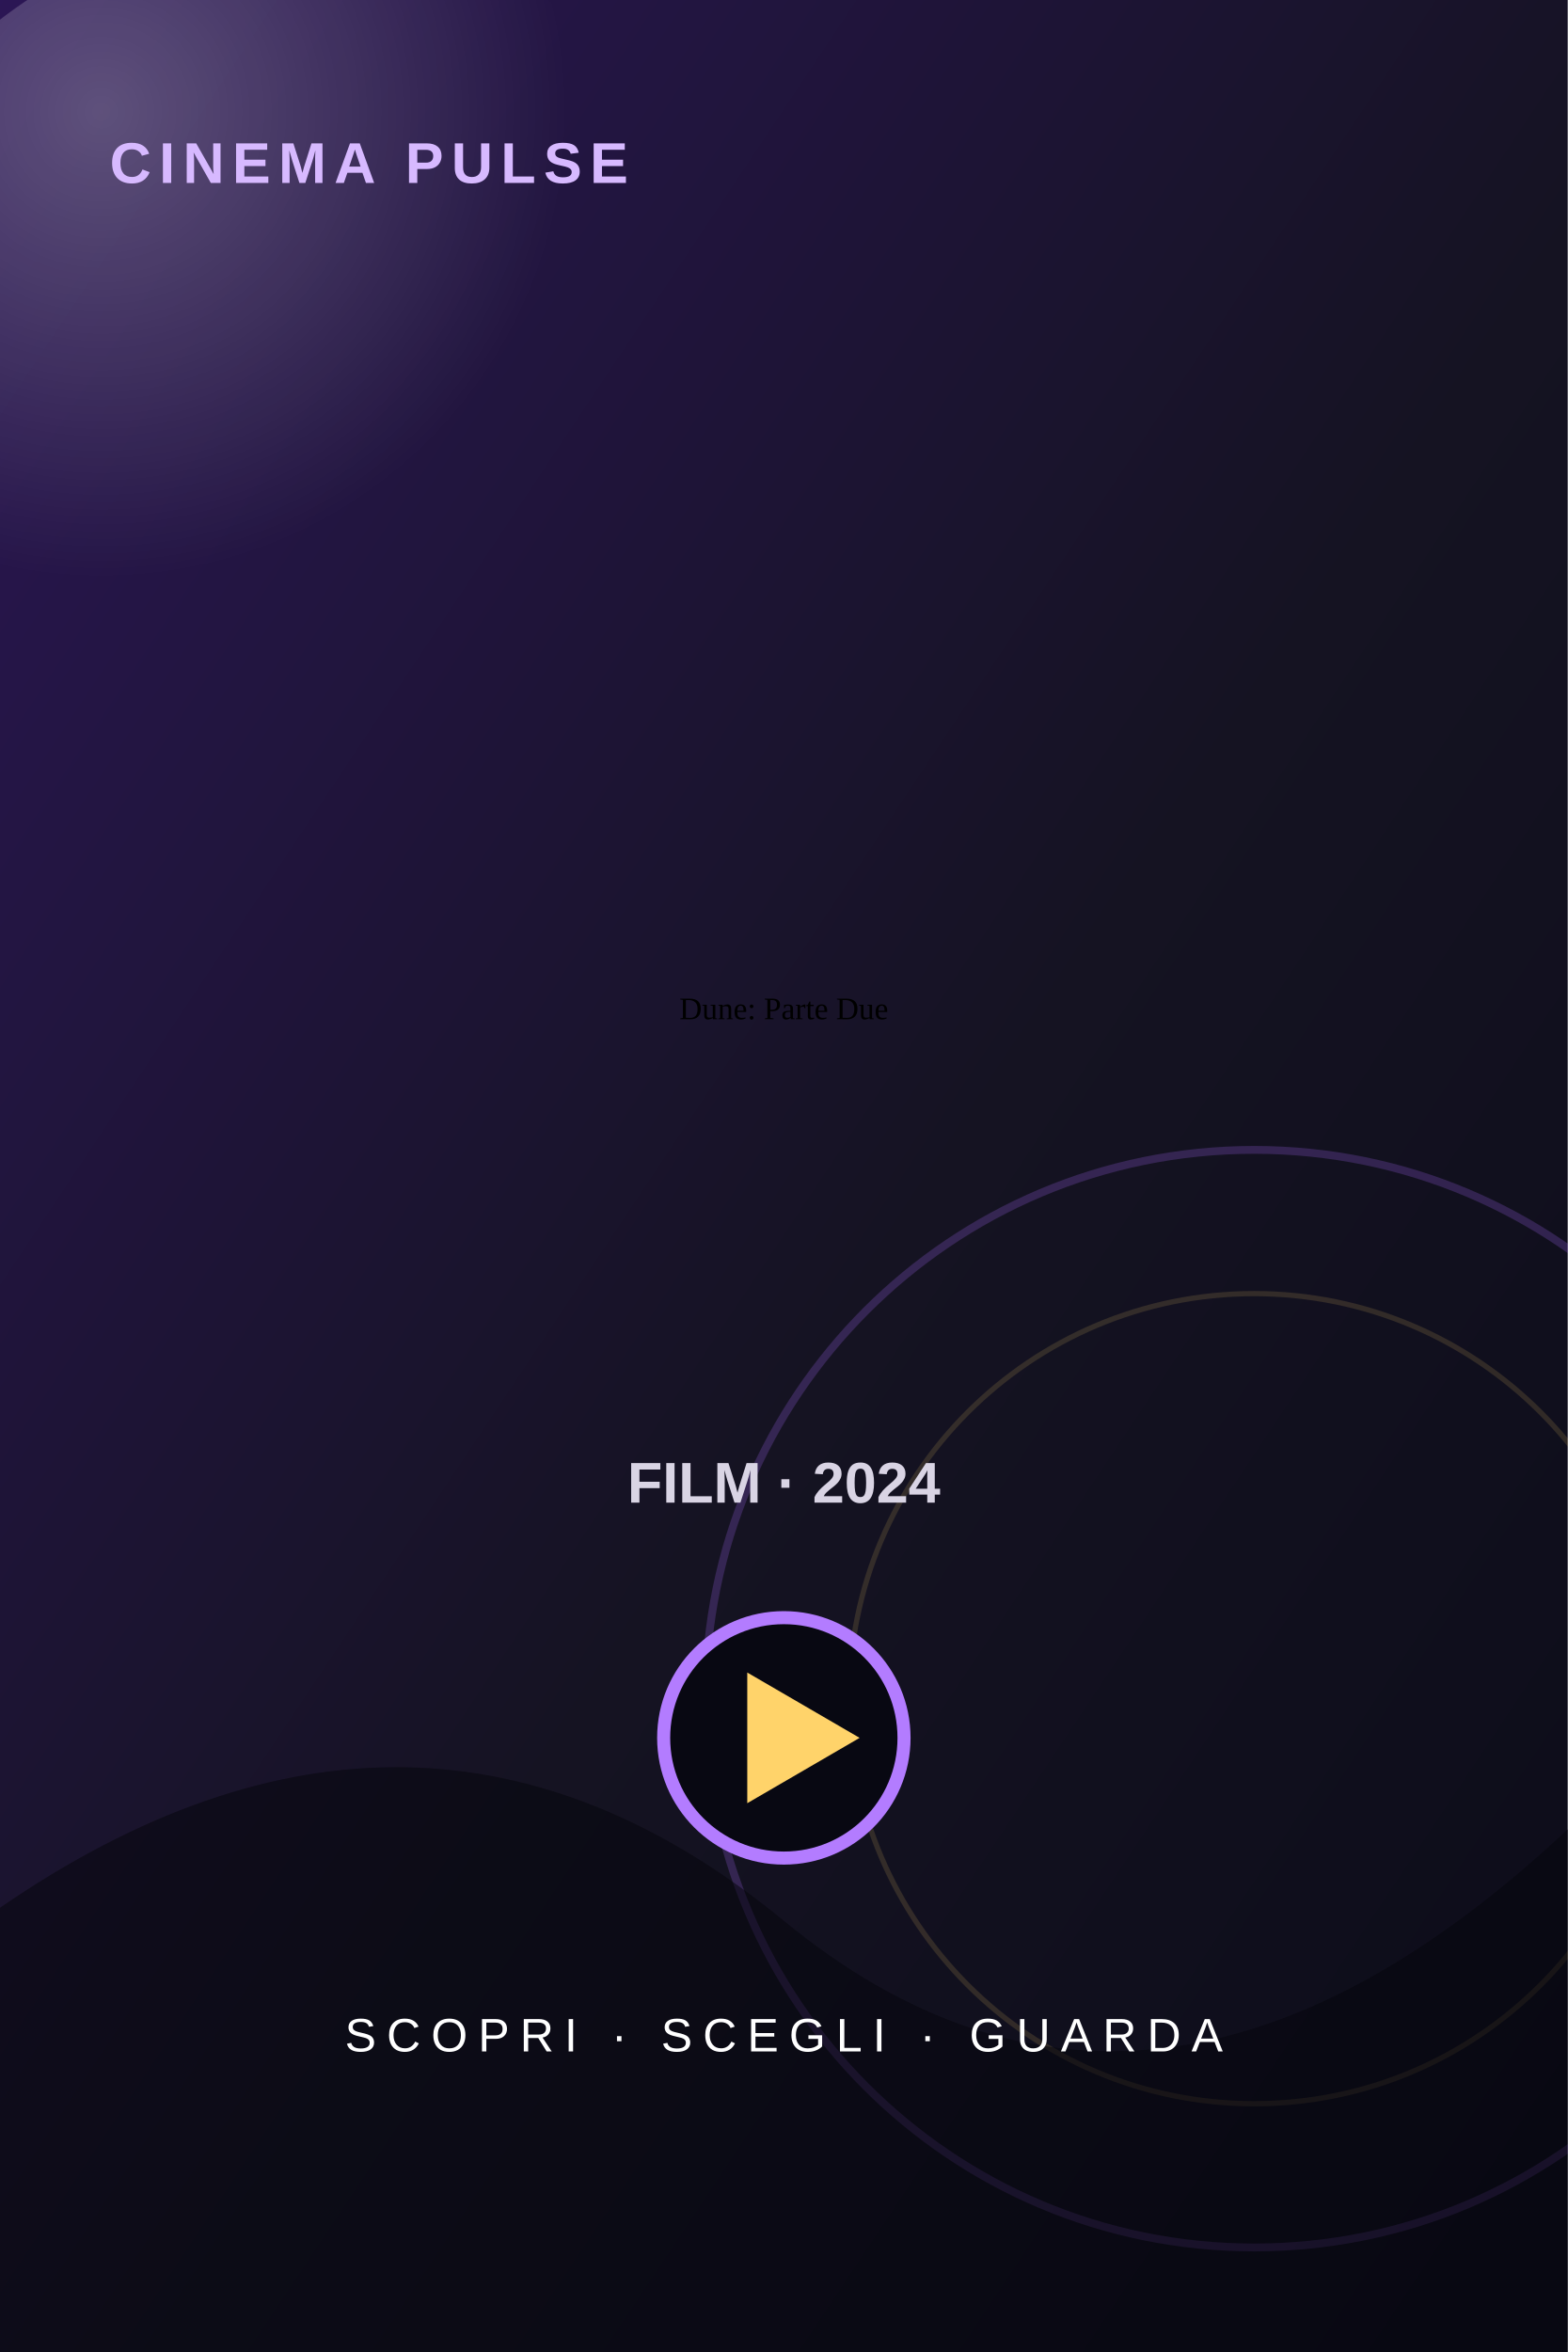
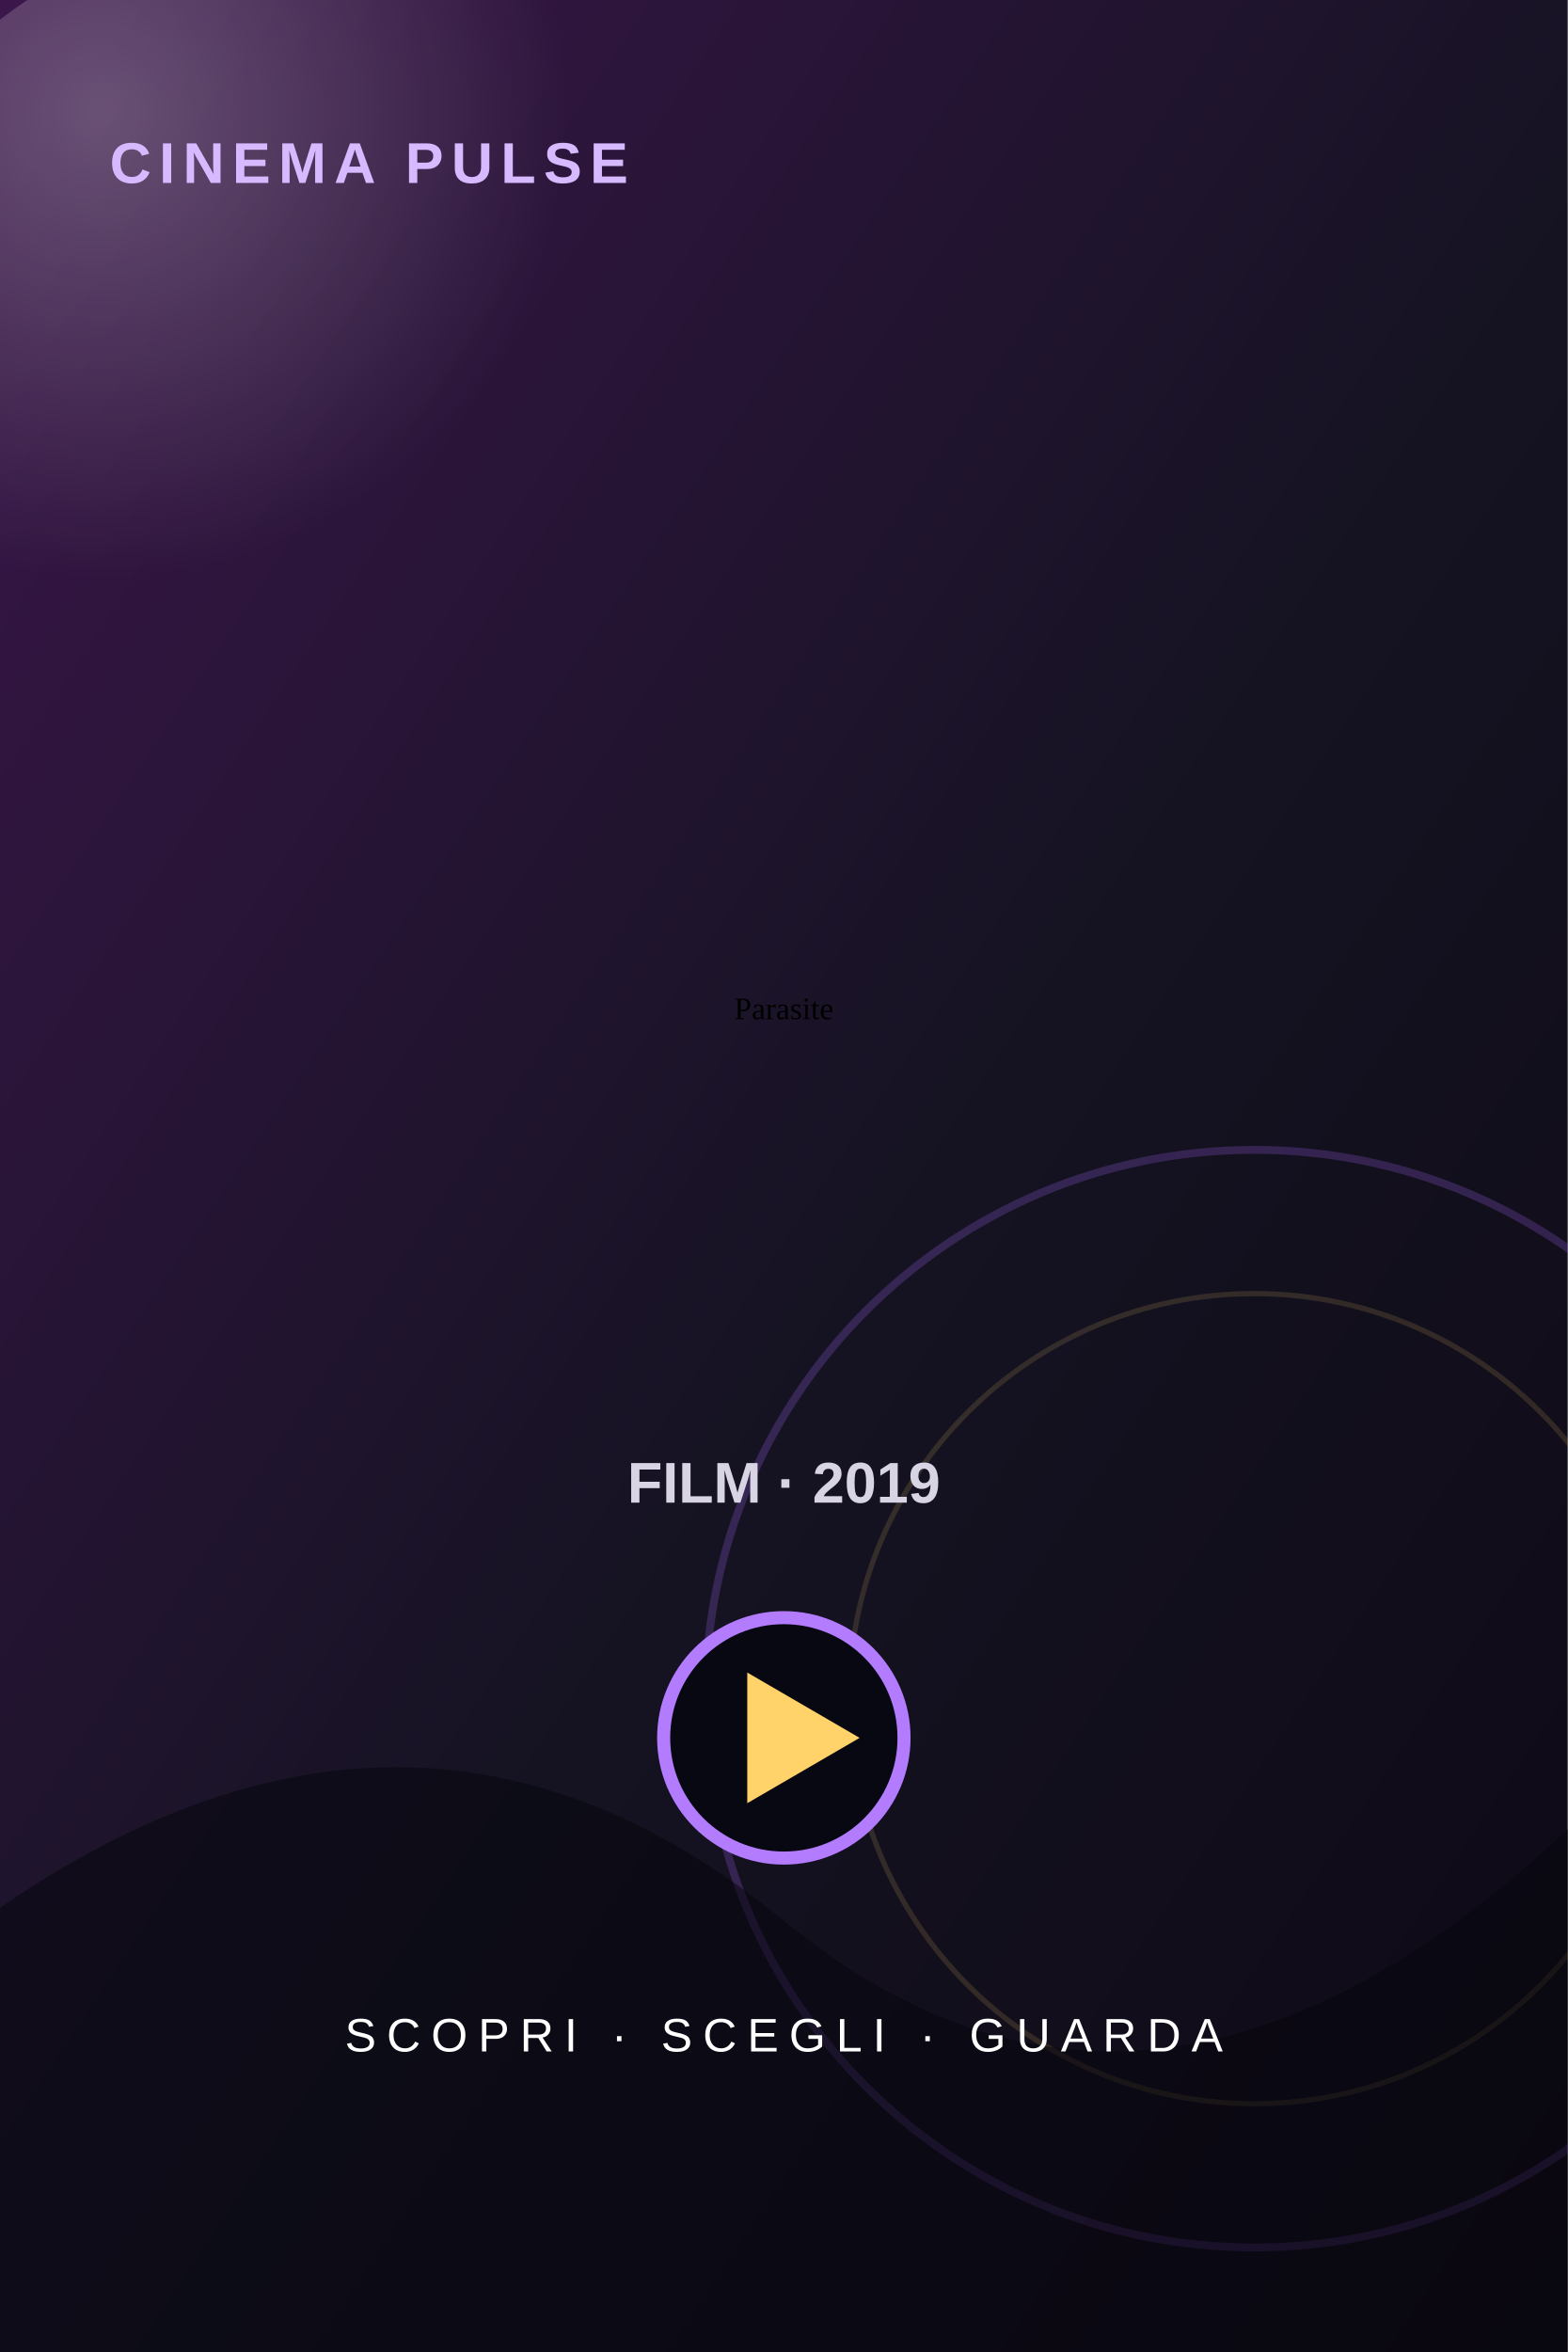
<svg xmlns="http://www.w3.org/2000/svg" viewBox="0 0 600 900">
  <defs>
    <linearGradient id="g" x1="0" y1="0" x2="1" y2="1">
-       <stop stop-color="#2b1655" />
+       <stop stop-color="#3b164b" />
      <stop offset=".55" stop-color="#151322" />
-       <stop offset="1" stop-color="#0b0b18" />
+       <stop offset="1" stop-color="#0e0814" />
    </linearGradient>
    <radialGradient id="r" cx="30%" cy="20%">
      <stop stop-color="#ffffff" stop-opacity=".25" />
      <stop offset="1" stop-color="#ffffff" stop-opacity="0" />
    </radialGradient>
  </defs>
  <rect width="600" height="900" fill="url(#g)" />
  <circle cx="110" cy="150" r="180" fill="url(#r)" />
  <circle cx="480" cy="650" r="210" fill="none" stroke="#a96cff" stroke-opacity=".22" stroke-width="3" />
  <circle cx="480" cy="650" r="155" fill="none" stroke="#ffd36a" stroke-opacity=".14" stroke-width="2" />
  <path d="M0 730 Q160 620 300 735 T600 700 V900 H0Z" fill="#05050c" opacity=".55" />
  <text x="42" y="70" fill="#d7b9ff" font-family="Arial,sans-serif" font-size="22" font-weight="700" letter-spacing="3">CINEMA PULSE</text>
-   <text x="300" y="390" text-anchor="middle" class="title">Dune: Parte Due</text>
-   <text x="300" y="575" text-anchor="middle" fill="#d9d4e4" font-family="Arial,sans-serif" font-size="22" font-weight="600">FILM · 2024</text>
+   <text x="300" y="390" text-anchor="middle" class="title">Parasite</text>
+   <text x="300" y="575" text-anchor="middle" fill="#d9d4e4" font-family="Arial,sans-serif" font-size="22" font-weight="600">FILM · 2019</text>
  <circle cx="300" cy="665" r="46" fill="#080812" stroke="#b37cff" stroke-width="5" />
  <path d="M286 640v50l43-25z" fill="#ffd36a" />
  <text x="300" y="785" text-anchor="middle" fill="#fff" font-family="Arial,sans-serif" font-size="18" letter-spacing="4">SCOPRI · SCEGLI · GUARDA</text>
</svg>
